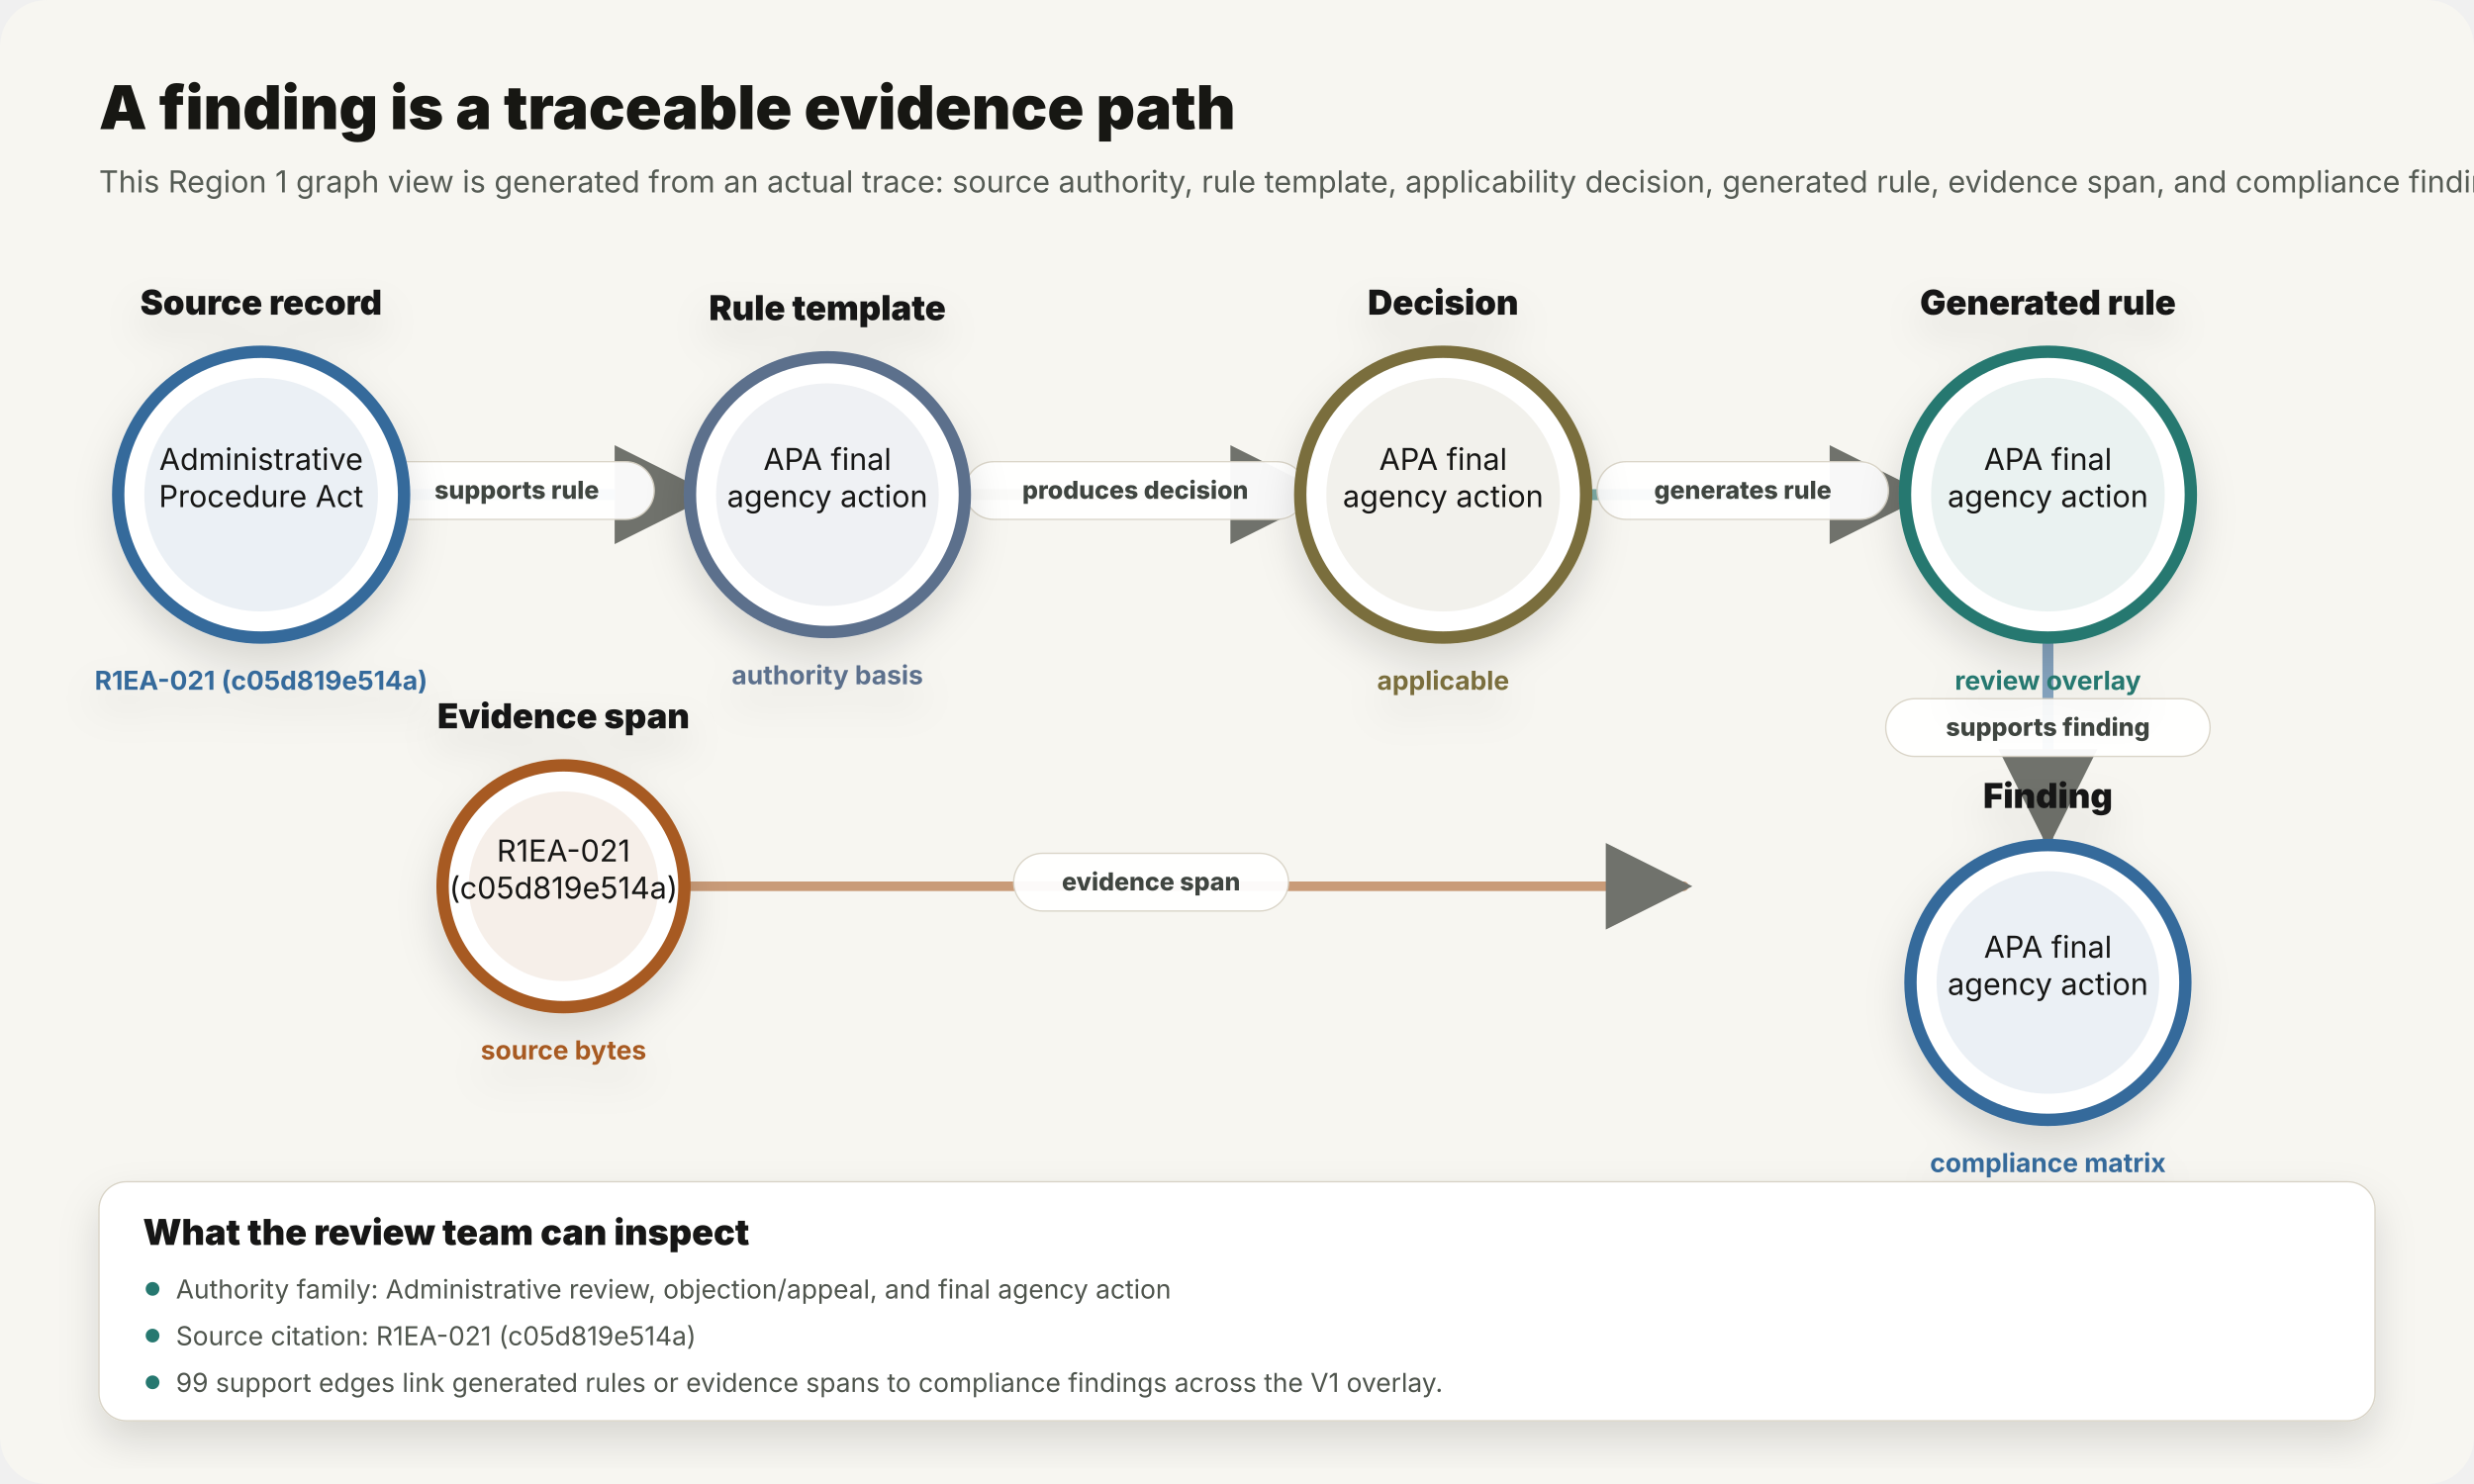
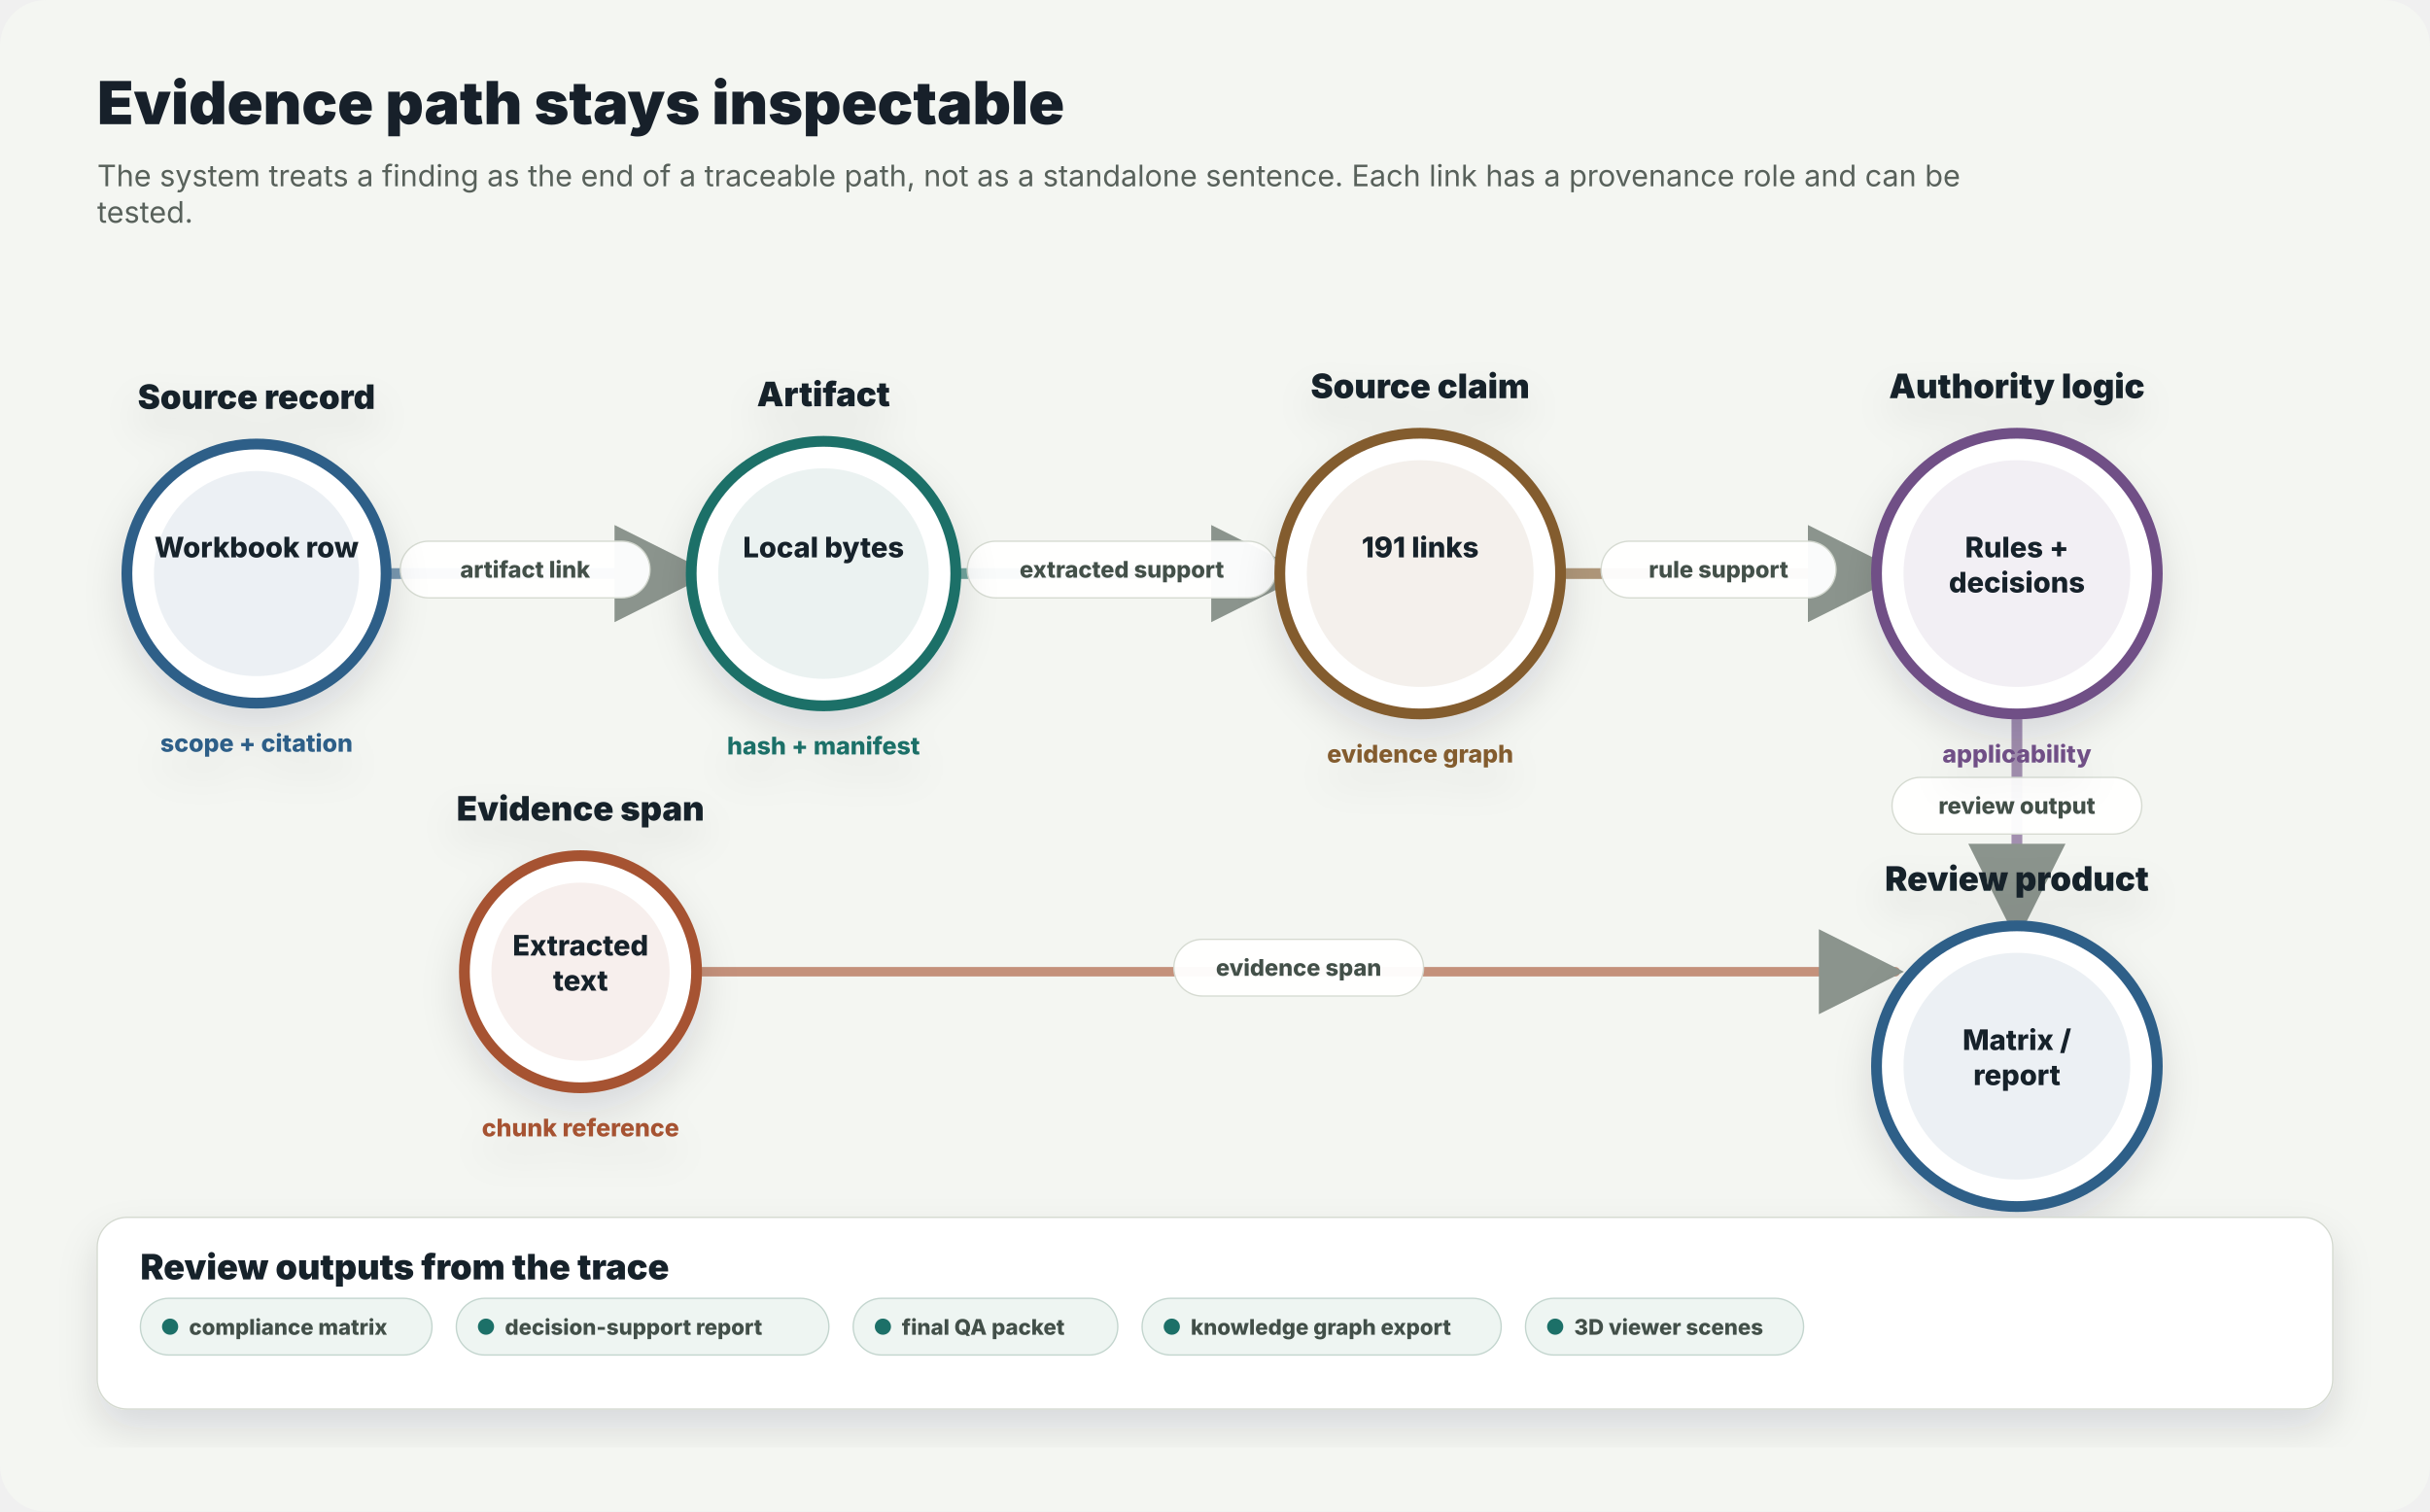
- <svg xmlns="http://www.w3.org/2000/svg" width="1800" height="1080" viewBox="0 0 1800 1080" role="img" aria-label="Evidence path graph from source record to compliance finding">
+ <svg xmlns="http://www.w3.org/2000/svg" width="1800" height="1120" viewBox="0 0 1800 1120" role="img" aria-label="Evidence path from source record through extraction and review outputs">
  <defs>
-     <filter id="serviceShadow" x="-20%" y="-20%" width="140%" height="140%">
-       <feDropShadow dx="0" dy="14" stdDeviation="14" flood-color="#141713" flood-opacity="0.13" />
+     <filter id="shadow" x="-20%" y="-20%" width="140%" height="140%">
+       <feDropShadow dx="0" dy="14" stdDeviation="14" flood-color="#17202a" flood-opacity="0.12" />
    </filter>
-     <marker id="arrowService" viewBox="0 0 10 10" refX="9" refY="5" markerWidth="9" markerHeight="9" orient="auto-start-reverse">
-       <path d="M 0 0 L 10 5 L 0 10 z" fill="#70726c" />
+     <marker id="arrow" viewBox="0 0 10 10" refX="9" refY="5" markerWidth="9" markerHeight="9" orient="auto-start-reverse">
+       <path d="M 0 0 L 10 5 L 0 10 z" fill="#8b948d" />
    </marker>
  </defs>
-   <rect width="1800" height="1080" rx="34" fill="#f7f6f1" />
-   <text x="72" y="94" font-family="Inter, Arial, sans-serif" font-size="44" font-weight="850" fill="#171713">A finding is a traceable evidence path</text>
-   <text x="72" y="140" font-family="Inter, Arial, sans-serif" font-size="22" fill="#555b54">This Region 1 graph view is generated from an actual trace: source authority, rule template, applicability decision, generated rule, evidence span, and compliance finding.</text>
-   <path d="M 240 360 L 512 360" stroke="#356a9b" stroke-width="8" stroke-linecap="round" stroke-opacity="0.58" marker-end="url(#arrowService)" />
-   <g transform="translate(276 336)">
-     <rect width="200" height="42" rx="21" fill="#ffffff" stroke="#d8d3c6" opacity="0.95" />
-     <text x="100" y="27" text-anchor="middle" font-family="Inter, Arial, sans-serif" font-size="18" font-weight="800" fill="#3f4540">supports rule</text>
+   <rect width="1800" height="1120" rx="34" fill="#f4f6f2" />
+   <text x="72" y="92" font-family="Inter, Arial, sans-serif" font-size="44" font-weight="880" fill="#17202a">Evidence path stays inspectable</text>
+   <text x="72" y="138" text-anchor="start" font-family="Inter, Arial, sans-serif" font-size="22" fill="#58615b">The system treats a finding as the end of a traceable path, not as a standalone sentence. Each link has a provenance role and can be</text>
+   <text x="72" y="165" text-anchor="start" font-family="Inter, Arial, sans-serif" font-size="22" fill="#58615b">tested.</text>
+   <path d="M 258 425 L 520 425" stroke="#2e5e88" stroke-width="8" stroke-linecap="round" stroke-opacity="0.62" marker-end="url(#arrow)" />
+   <g transform="translate(296.5 401)">
+     <rect width="185" height="42" rx="21" fill="#ffffff" stroke="#d4d9d0" opacity="0.96" />
+     <text x="92.5" y="27" text-anchor="middle" font-family="Inter, Arial, sans-serif" font-size="17" font-weight="800" fill="#435049">artifact link</text>
  </g>
-   <path d="M 692 360 L 960 360" stroke="#7a6e3d" stroke-width="8" stroke-linecap="round" stroke-opacity="0.58" marker-end="url(#arrowService)" />
-   <g transform="translate(702 336)">
-     <rect width="248" height="42" rx="21" fill="#ffffff" stroke="#d8d3c6" opacity="0.95" />
-     <text x="124" y="27" text-anchor="middle" font-family="Inter, Arial, sans-serif" font-size="18" font-weight="800" fill="#3f4540">produces decision</text>
+   <path d="M 700 425 L 962 425" stroke="#1f6f68" stroke-width="8" stroke-linecap="round" stroke-opacity="0.62" marker-end="url(#arrow)" />
+   <g transform="translate(716.5 401)">
+     <rect width="229" height="42" rx="21" fill="#ffffff" stroke="#d4d9d0" opacity="0.96" />
+     <text x="114.5" y="27" text-anchor="middle" font-family="Inter, Arial, sans-serif" font-size="17" font-weight="800" fill="#435049">extracted support</text>
  </g>
-   <path d="M 1140 360 L 1396 360" stroke="#26786f" stroke-width="8" stroke-linecap="round" stroke-opacity="0.58" marker-end="url(#arrowService)" />
-   <g transform="translate(1162 336)">
-     <rect width="212" height="42" rx="21" fill="#ffffff" stroke="#d8d3c6" opacity="0.95" />
-     <text x="106" y="27" text-anchor="middle" font-family="Inter, Arial, sans-serif" font-size="18" font-weight="800" fill="#3f4540">generates rule</text>
+   <path d="M 1142 425 L 1404 425" stroke="#835b2f" stroke-width="8" stroke-linecap="round" stroke-opacity="0.62" marker-end="url(#arrow)" />
+   <g transform="translate(1186 401)">
+     <rect width="174" height="42" rx="21" fill="#ffffff" stroke="#d4d9d0" opacity="0.96" />
+     <text x="87" y="27" text-anchor="middle" font-family="Inter, Arial, sans-serif" font-size="17" font-weight="800" fill="#435049">rule support</text>
  </g>
-   <path d="M 1490 455 L 1490 610" stroke="#356a9b" stroke-width="8" stroke-linecap="round" stroke-opacity="0.58" marker-end="url(#arrowService)" />
-   <g transform="translate(1372 508.5)">
-     <rect width="236" height="42" rx="21" fill="#ffffff" stroke="#d8d3c6" opacity="0.95" />
-     <text x="118" y="27" text-anchor="middle" font-family="Inter, Arial, sans-serif" font-size="18" font-weight="800" fill="#3f4540">supports finding</text>
+   <path d="M 1494 510 L 1494 690" stroke="#6f4f86" stroke-width="8" stroke-linecap="round" stroke-opacity="0.62" marker-end="url(#arrow)" />
+   <g transform="translate(1401.5 576)">
+     <rect width="185" height="42" rx="21" fill="#ffffff" stroke="#d4d9d0" opacity="0.96" />
+     <text x="92.5" y="27" text-anchor="middle" font-family="Inter, Arial, sans-serif" font-size="17" font-weight="800" fill="#435049">review output</text>
  </g>
-   <path d="M 450 645 L 1225 645" stroke="#a75a22" stroke-width="7" stroke-linecap="round" stroke-opacity="0.58" marker-end="url(#arrowService)" />
-   <g transform="translate(737.5 621)">
-     <rect width="200" height="42" rx="21" fill="#ffffff" stroke="#d8d3c6" opacity="0.95" />
-     <text x="100" y="27" text-anchor="middle" font-family="Inter, Arial, sans-serif" font-size="18" font-weight="800" fill="#3f4540">evidence span</text>
+   <path d="M 520 720 L 1404 720" stroke="#a65332" stroke-width="7" stroke-linecap="round" stroke-opacity="0.62" marker-end="url(#arrow)" />
+   <g transform="translate(869.5 696)">
+     <rect width="185" height="42" rx="21" fill="#ffffff" stroke="#d4d9d0" opacity="0.96" />
+     <text x="92.5" y="27" text-anchor="middle" font-family="Inter, Arial, sans-serif" font-size="17" font-weight="800" fill="#435049">evidence span</text>
  </g>
-   <g transform="translate(190 360)" filter="url(#serviceShadow)">
-     <circle r="104" fill="#ffffff" stroke="#356a9b" stroke-width="9" />
-     <circle r="85" fill="#356a9b" opacity="0.10" />
-     <text y="-131" text-anchor="middle" font-family="Inter, Arial, sans-serif" font-size="25" font-weight="850" fill="#171713">Source record</text>
-     <text x="0" y="-18" text-anchor="middle" font-family="Inter, Arial, sans-serif" font-size="22" fill="#171713">Administrative</text>
-     <text x="0" y="9" text-anchor="middle" font-family="Inter, Arial, sans-serif" font-size="22" fill="#171713">Procedure Act</text>
-     <text y="142" text-anchor="middle" font-family="Inter, Arial, sans-serif" font-size="19" font-weight="750" fill="#356a9b">R1EA-021 (c05d819e514a)</text>
+   <g transform="translate(190 425)" filter="url(#shadow)">
+     <circle r="96" fill="#ffffff" stroke="#2e5e88" stroke-width="8" />
+     <circle r="76" fill="#2e5e88" opacity="0.09" />
+     <text y="-122" text-anchor="middle" font-family="Inter, Arial, sans-serif" font-size="25" font-weight="850" fill="#17202a">Source record</text>
+     <text x="0" y="-12" text-anchor="middle" font-family="Inter, Arial, sans-serif" font-size="21" font-weight="820" fill="#17202a">Workbook row</text>
+     <text y="132" text-anchor="middle" font-family="Inter, Arial, sans-serif" font-size="18" font-weight="760" fill="#2e5e88">scope + citation</text>
  </g>
-   <g transform="translate(602 360)" filter="url(#serviceShadow)">
-     <circle r="100" fill="#ffffff" stroke="#5c6f8c" stroke-width="9" />
-     <circle r="81" fill="#5c6f8c" opacity="0.10" />
-     <text y="-127" text-anchor="middle" font-family="Inter, Arial, sans-serif" font-size="25" font-weight="850" fill="#171713">Rule template</text>
-     <text x="0" y="-18" text-anchor="middle" font-family="Inter, Arial, sans-serif" font-size="22" fill="#171713">APA final</text>
-     <text x="0" y="9" text-anchor="middle" font-family="Inter, Arial, sans-serif" font-size="22" fill="#171713">agency action</text>
-     <text y="138" text-anchor="middle" font-family="Inter, Arial, sans-serif" font-size="19" font-weight="750" fill="#5c6f8c">authority basis</text>
+   <g transform="translate(610 425)" filter="url(#shadow)">
+     <circle r="98" fill="#ffffff" stroke="#1f6f68" stroke-width="8" />
+     <circle r="78" fill="#1f6f68" opacity="0.09" />
+     <text y="-124" text-anchor="middle" font-family="Inter, Arial, sans-serif" font-size="25" font-weight="850" fill="#17202a">Artifact</text>
+     <text x="0" y="-12" text-anchor="middle" font-family="Inter, Arial, sans-serif" font-size="21" font-weight="820" fill="#17202a">Local bytes</text>
+     <text y="134" text-anchor="middle" font-family="Inter, Arial, sans-serif" font-size="18" font-weight="760" fill="#1f6f68">hash + manifest</text>
  </g>
-   <g transform="translate(1050 360)" filter="url(#serviceShadow)">
-     <circle r="104" fill="#ffffff" stroke="#7a6e3d" stroke-width="9" />
-     <circle r="85" fill="#7a6e3d" opacity="0.10" />
-     <text y="-131" text-anchor="middle" font-family="Inter, Arial, sans-serif" font-size="25" font-weight="850" fill="#171713">Decision</text>
-     <text x="0" y="-18" text-anchor="middle" font-family="Inter, Arial, sans-serif" font-size="22" fill="#171713">APA final</text>
-     <text x="0" y="9" text-anchor="middle" font-family="Inter, Arial, sans-serif" font-size="22" fill="#171713">agency action</text>
-     <text y="142" text-anchor="middle" font-family="Inter, Arial, sans-serif" font-size="19" font-weight="750" fill="#7a6e3d">applicable</text>
+   <g transform="translate(1052 425)" filter="url(#shadow)">
+     <circle r="104" fill="#ffffff" stroke="#835b2f" stroke-width="8" />
+     <circle r="84" fill="#835b2f" opacity="0.09" />
+     <text y="-130" text-anchor="middle" font-family="Inter, Arial, sans-serif" font-size="25" font-weight="850" fill="#17202a">Source claim</text>
+     <text x="0" y="-12" text-anchor="middle" font-family="Inter, Arial, sans-serif" font-size="21" font-weight="820" fill="#17202a">191 links</text>
+     <text y="140" text-anchor="middle" font-family="Inter, Arial, sans-serif" font-size="18" font-weight="760" fill="#835b2f">evidence graph</text>
  </g>
-   <g transform="translate(1490 360)" filter="url(#serviceShadow)">
-     <circle r="104" fill="#ffffff" stroke="#26786f" stroke-width="9" />
-     <circle r="85" fill="#26786f" opacity="0.10" />
-     <text y="-131" text-anchor="middle" font-family="Inter, Arial, sans-serif" font-size="25" font-weight="850" fill="#171713">Generated rule</text>
-     <text x="0" y="-18" text-anchor="middle" font-family="Inter, Arial, sans-serif" font-size="22" fill="#171713">APA final</text>
-     <text x="0" y="9" text-anchor="middle" font-family="Inter, Arial, sans-serif" font-size="22" fill="#171713">agency action</text>
-     <text y="142" text-anchor="middle" font-family="Inter, Arial, sans-serif" font-size="19" font-weight="750" fill="#26786f">review overlay</text>
+   <g transform="translate(1494 425)" filter="url(#shadow)">
+     <circle r="104" fill="#ffffff" stroke="#6f4f86" stroke-width="8" />
+     <circle r="84" fill="#6f4f86" opacity="0.09" />
+     <text y="-130" text-anchor="middle" font-family="Inter, Arial, sans-serif" font-size="25" font-weight="850" fill="#17202a">Authority logic</text>
+     <text x="0" y="-12" text-anchor="middle" font-family="Inter, Arial, sans-serif" font-size="21" font-weight="820" fill="#17202a">Rules +</text>
+     <text x="0" y="14" text-anchor="middle" font-family="Inter, Arial, sans-serif" font-size="21" font-weight="820" fill="#17202a">decisions</text>
+     <text y="140" text-anchor="middle" font-family="Inter, Arial, sans-serif" font-size="18" font-weight="760" fill="#6f4f86">applicability</text>
  </g>
-   <g transform="translate(1490 715)" filter="url(#serviceShadow)">
-     <circle r="100" fill="#ffffff" stroke="#356a9b" stroke-width="9" />
-     <circle r="81" fill="#356a9b" opacity="0.10" />
-     <text y="-127" text-anchor="middle" font-family="Inter, Arial, sans-serif" font-size="25" font-weight="850" fill="#171713">Finding</text>
-     <text x="0" y="-18" text-anchor="middle" font-family="Inter, Arial, sans-serif" font-size="22" fill="#171713">APA final</text>
-     <text x="0" y="9" text-anchor="middle" font-family="Inter, Arial, sans-serif" font-size="22" fill="#171713">agency action</text>
-     <text y="138" text-anchor="middle" font-family="Inter, Arial, sans-serif" font-size="19" font-weight="750" fill="#356a9b">compliance matrix</text>
+   <g transform="translate(1494 790)" filter="url(#shadow)">
+     <circle r="104" fill="#ffffff" stroke="#2e5e88" stroke-width="8" />
+     <circle r="84" fill="#2e5e88" opacity="0.09" />
+     <text y="-130" text-anchor="middle" font-family="Inter, Arial, sans-serif" font-size="25" font-weight="850" fill="#17202a">Review product</text>
+     <text x="0" y="-12" text-anchor="middle" font-family="Inter, Arial, sans-serif" font-size="21" font-weight="820" fill="#17202a">Matrix /</text>
+     <text x="0" y="14" text-anchor="middle" font-family="Inter, Arial, sans-serif" font-size="21" font-weight="820" fill="#17202a">report</text>
+     <text y="140" text-anchor="middle" font-family="Inter, Arial, sans-serif" font-size="18" font-weight="760" fill="#2e5e88">PDF + JSON</text>
  </g>
-   <g transform="translate(410 645)" filter="url(#serviceShadow)">
-     <circle r="88" fill="#ffffff" stroke="#a75a22" stroke-width="9" />
-     <circle r="69" fill="#a75a22" opacity="0.10" />
-     <text y="-115" text-anchor="middle" font-family="Inter, Arial, sans-serif" font-size="25" font-weight="850" fill="#171713">Evidence span</text>
-     <text x="0" y="-18" text-anchor="middle" font-family="Inter, Arial, sans-serif" font-size="22" fill="#171713">R1EA-021</text>
-     <text x="0" y="9" text-anchor="middle" font-family="Inter, Arial, sans-serif" font-size="22" fill="#171713">(c05d819e514a)</text>
-     <text y="126" text-anchor="middle" font-family="Inter, Arial, sans-serif" font-size="19" font-weight="750" fill="#a75a22">source bytes</text>
+   <g transform="translate(430 720)" filter="url(#shadow)">
+     <circle r="86" fill="#ffffff" stroke="#a65332" stroke-width="8" />
+     <circle r="66" fill="#a65332" opacity="0.09" />
+     <text y="-112" text-anchor="middle" font-family="Inter, Arial, sans-serif" font-size="25" font-weight="850" fill="#17202a">Evidence span</text>
+     <text x="0" y="-12" text-anchor="middle" font-family="Inter, Arial, sans-serif" font-size="21" font-weight="820" fill="#17202a">Extracted</text>
+     <text x="0" y="14" text-anchor="middle" font-family="Inter, Arial, sans-serif" font-size="21" font-weight="820" fill="#17202a">text</text>
+     <text y="122" text-anchor="middle" font-family="Inter, Arial, sans-serif" font-size="18" font-weight="760" fill="#a65332">chunk reference</text>
  </g>
-   <g transform="translate(72 860)" filter="url(#serviceShadow)">
-     <rect width="1656" height="174" rx="20" fill="#ffffff" stroke="#d8d3c6" />
-     <text x="32" y="46" font-family="Inter, Arial, sans-serif" font-size="26" font-weight="850" fill="#171713">What the review team can inspect</text>
-     <circle cx="39" cy="78" r="5" fill="#26786f" />
-     <text x="56" y="85" text-anchor="start" font-family="Inter, Arial, sans-serif" font-size="19" fill="#4f554e">Authority family: Administrative review, objection/appeal, and final agency action</text>
-     <circle cx="39" cy="112" r="5" fill="#26786f" />
-     <text x="56" y="119" text-anchor="start" font-family="Inter, Arial, sans-serif" font-size="19" fill="#4f554e">Source citation: R1EA-021 (c05d819e514a)</text>
-     <circle cx="39" cy="146" r="5" fill="#26786f" />
-     <text x="56" y="153" text-anchor="start" font-family="Inter, Arial, sans-serif" font-size="19" fill="#4f554e">99 support edges link generated rules or evidence spans to compliance findings across the V1 overlay.</text>
+   <g transform="translate(72 902)" filter="url(#shadow)">
+     <rect width="1656" height="142" rx="22" fill="#ffffff" stroke="#d4d9d0" />
+     <text x="32" y="46" font-family="Inter, Arial, sans-serif" font-size="26" font-weight="880" fill="#17202a">Review outputs from the trace</text>
+     <g transform="translate(32 60)">
+       <rect width="216" height="42" rx="21" fill="#eef5f2" stroke="#c3d5ce" />
+       <circle cx="22" cy="21" r="6" fill="#1f6f68" />
+       <text x="36" y="27" font-family="Inter, Arial, sans-serif" font-size="16" font-weight="780" fill="#435049">compliance matrix</text>
+     </g>
+     <g transform="translate(266 60)">
+       <rect width="276" height="42" rx="21" fill="#eef5f2" stroke="#c3d5ce" />
+       <circle cx="22" cy="21" r="6" fill="#1f6f68" />
+       <text x="36" y="27" font-family="Inter, Arial, sans-serif" font-size="16" font-weight="780" fill="#435049">decision-support report</text>
+     </g>
+     <g transform="translate(560 60)">
+       <rect width="196" height="42" rx="21" fill="#eef5f2" stroke="#c3d5ce" />
+       <circle cx="22" cy="21" r="6" fill="#1f6f68" />
+       <text x="36" y="27" font-family="Inter, Arial, sans-serif" font-size="16" font-weight="780" fill="#435049">final QA packet</text>
+     </g>
+     <g transform="translate(774 60)">
+       <rect width="266" height="42" rx="21" fill="#eef5f2" stroke="#c3d5ce" />
+       <circle cx="22" cy="21" r="6" fill="#1f6f68" />
+       <text x="36" y="27" font-family="Inter, Arial, sans-serif" font-size="16" font-weight="780" fill="#435049">knowledge graph export</text>
+     </g>
+     <g transform="translate(1058 60)">
+       <rect width="206" height="42" rx="21" fill="#eef5f2" stroke="#c3d5ce" />
+       <circle cx="22" cy="21" r="6" fill="#1f6f68" />
+       <text x="36" y="27" font-family="Inter, Arial, sans-serif" font-size="16" font-weight="780" fill="#435049">3D viewer scenes</text>
+     </g>
  </g>
</svg>
